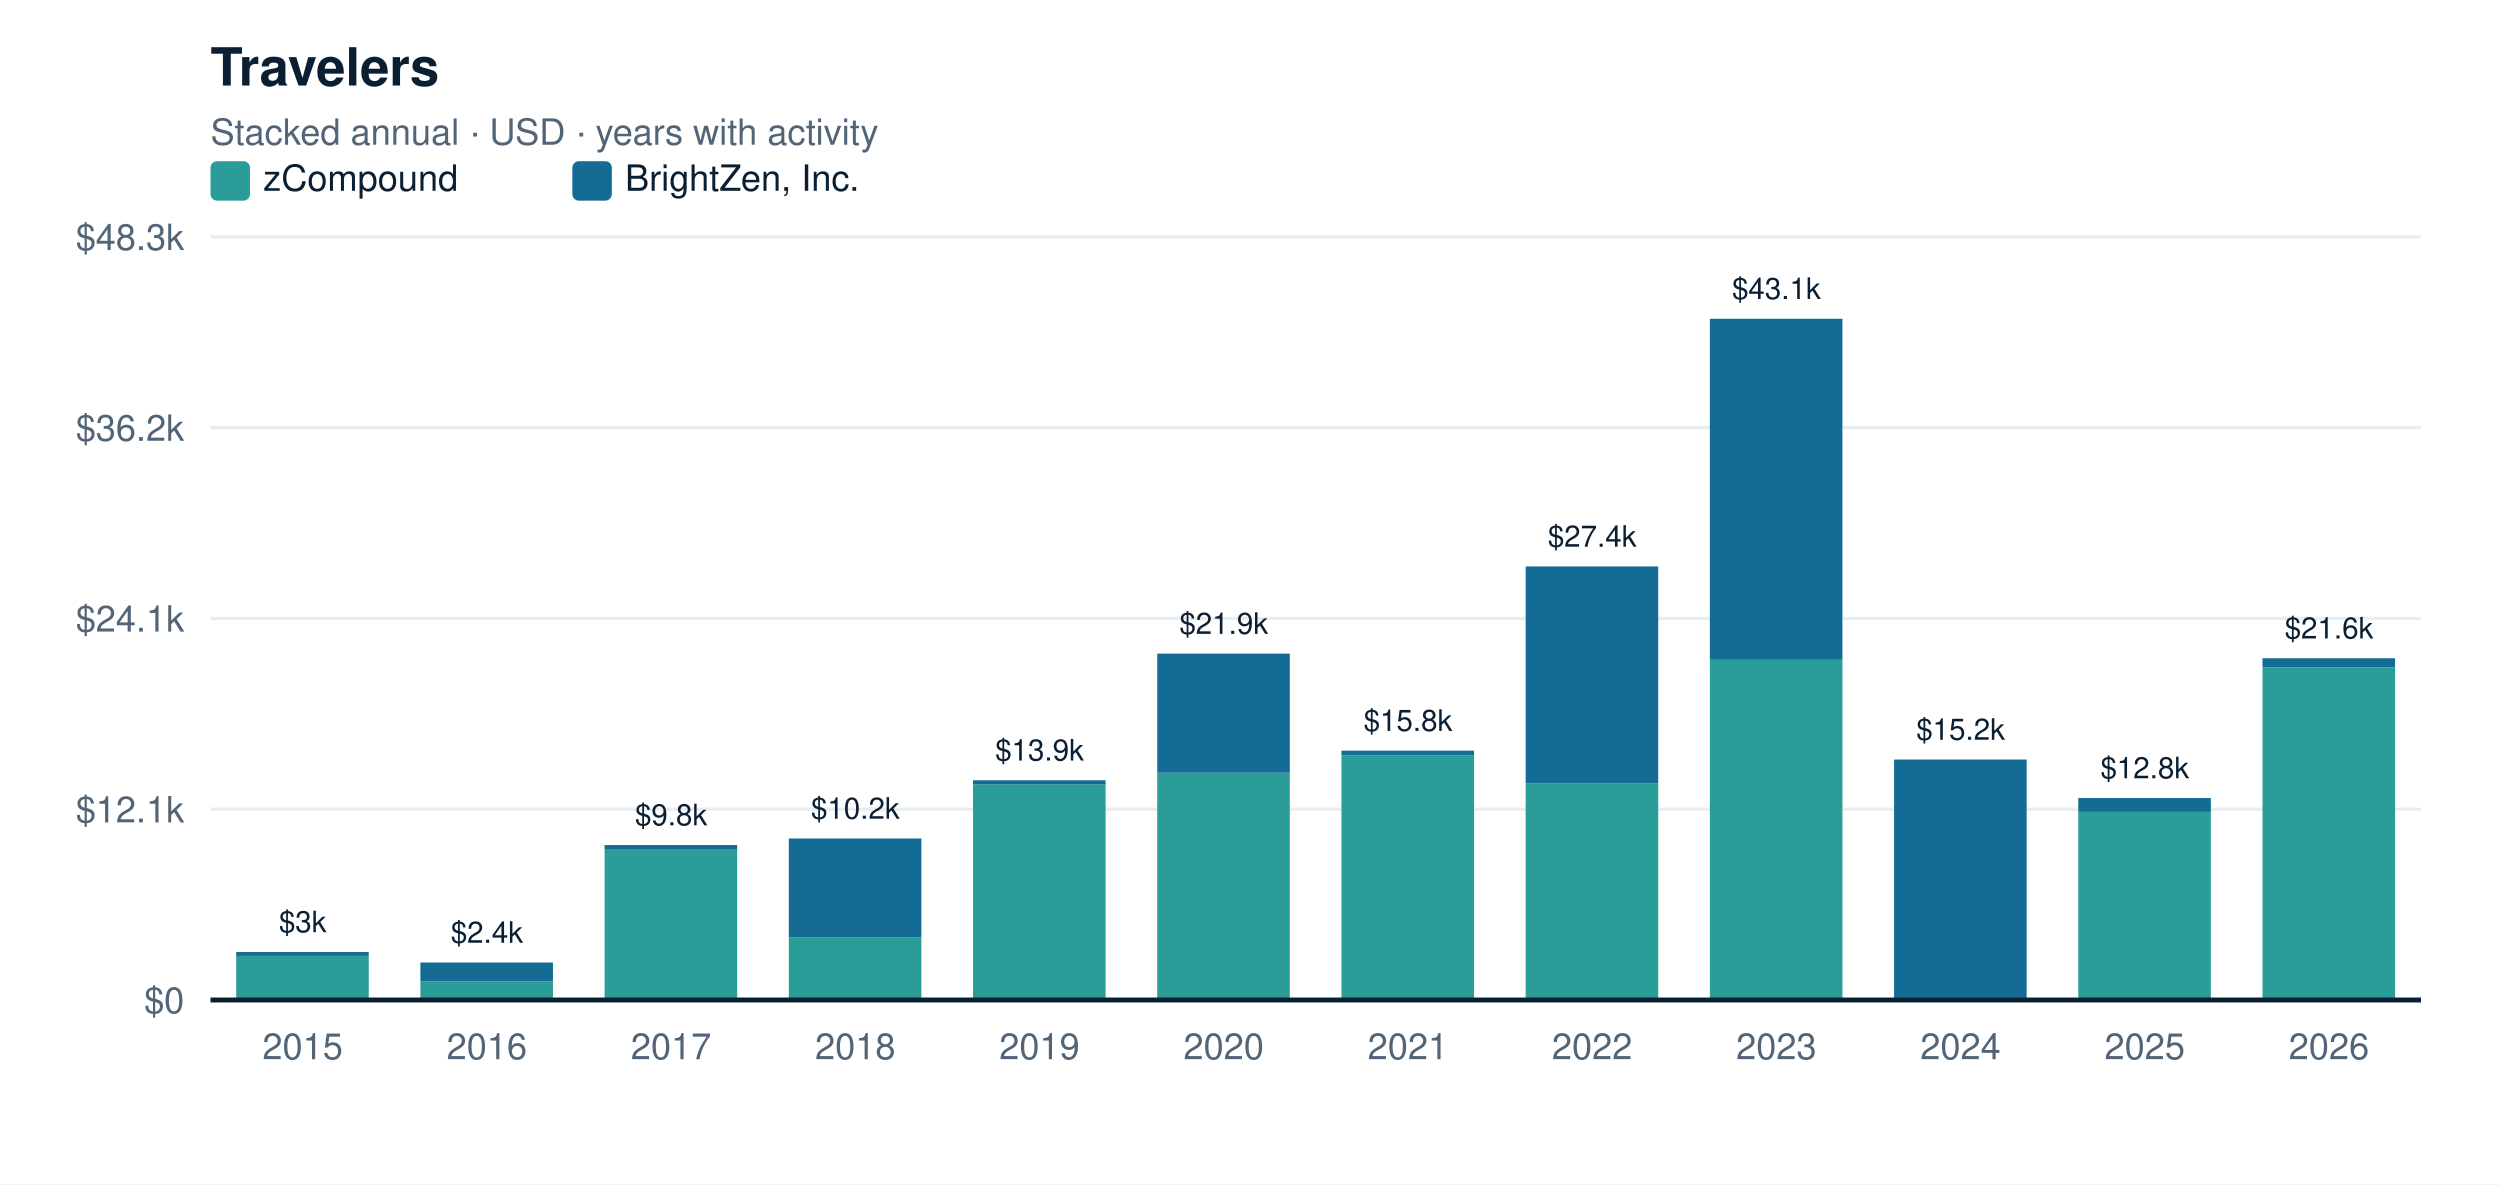
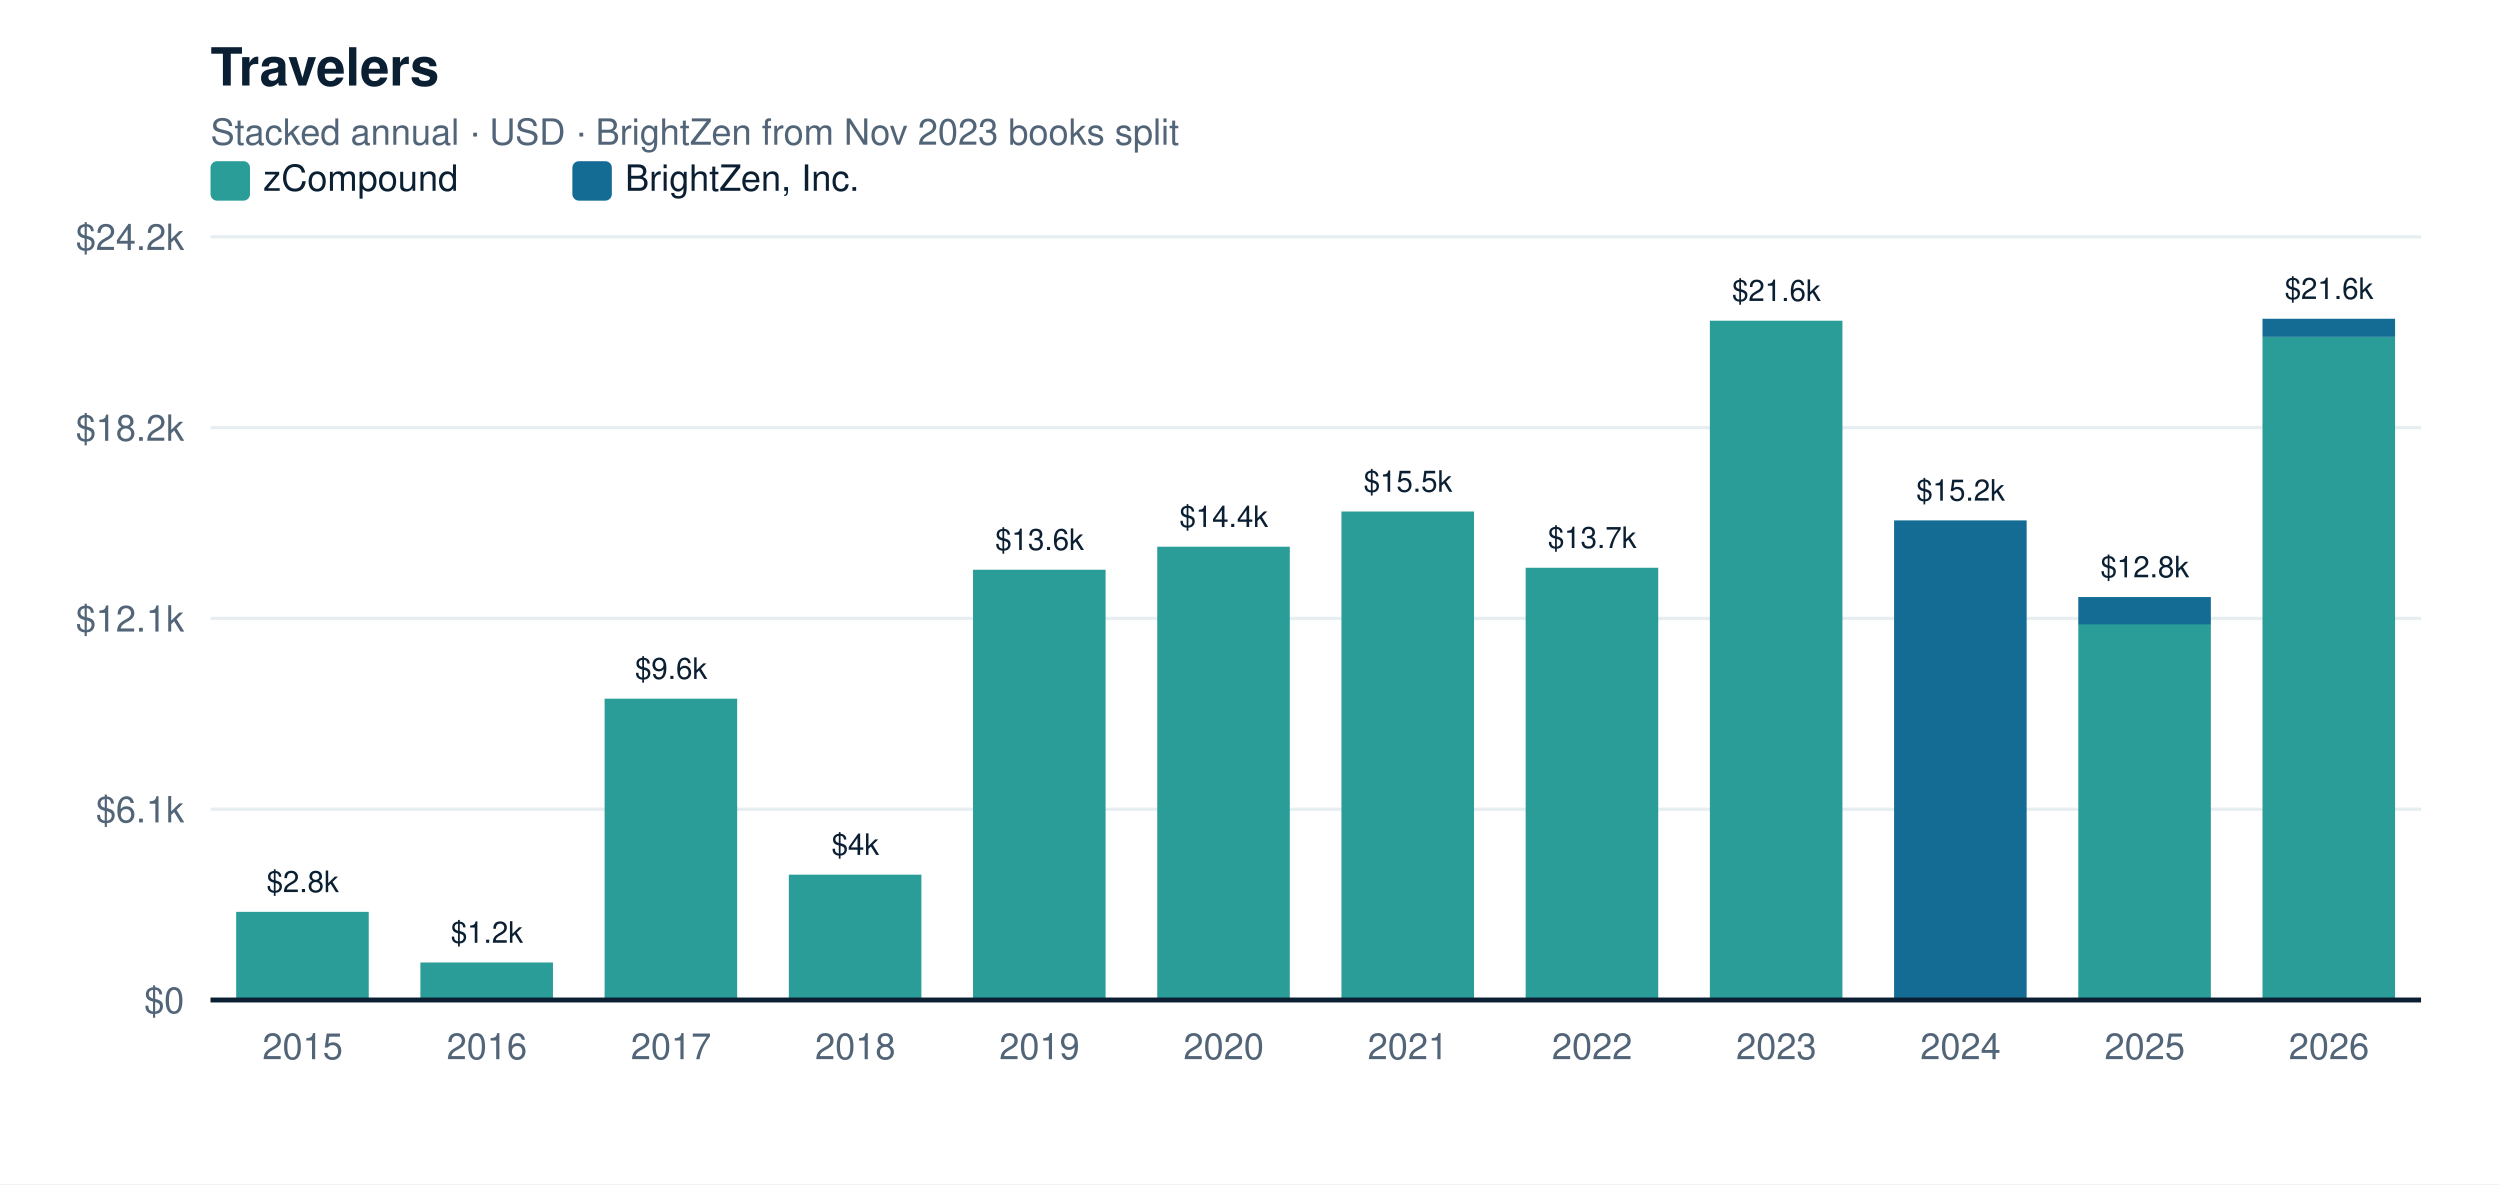
<svg xmlns="http://www.w3.org/2000/svg" width="760" height="360" viewBox="0 0 760 360" role="img" aria-label="Travelers stacked annual expenses zCompound vs BrightZen">
  <rect width="760" height="360" fill="#ffffff" />
  <text x="64" y="26" font-family="DM Sans, Helvetica, Arial, sans-serif" font-size="16" font-weight="700" fill="#0b1f33">Travelers</text>
-   <text x="64" y="44" font-family="DM Sans, Helvetica, Arial, sans-serif" font-size="11" fill="#526578">Stacked annual · USD · years with activity</text>
+   <text x="64" y="44" font-family="DM Sans, Helvetica, Arial, sans-serif" font-size="11" fill="#526578">Stacked annual · USD · BrightZen from Nov 2023 books split</text>
  <rect x="64" y="49" width="12" height="12" rx="2" fill="#2a9d98" />
  <text x="80" y="58" font-family="DM Sans, Helvetica, Arial, sans-serif" font-size="11" fill="#0b1f33">zCompound</text>
  <rect x="174" y="49" width="12" height="12" rx="2" fill="#146c94" />
  <text x="190" y="58" font-family="DM Sans, Helvetica, Arial, sans-serif" font-size="11" fill="#0b1f33">BrightZen, Inc.</text>
  <line x1="64" y1="304.0" x2="736" y2="304.0" stroke="#e6eef1" stroke-width="1" />
  <text x="56" y="308.0" text-anchor="end" font-family="DM Sans, Helvetica, Arial, sans-serif" font-size="11" fill="#526578">$0</text>
  <line x1="64" y1="246.0" x2="736" y2="246.0" stroke="#e6eef1" stroke-width="1" />
-   <text x="56" y="250.0" text-anchor="end" font-family="DM Sans, Helvetica, Arial, sans-serif" font-size="11" fill="#526578">$12.1k</text>
+   <text x="56" y="250.0" text-anchor="end" font-family="DM Sans, Helvetica, Arial, sans-serif" font-size="11" fill="#526578">$6.1k</text>
  <line x1="64" y1="188.0" x2="736" y2="188.0" stroke="#e6eef1" stroke-width="1" />
-   <text x="56" y="192.0" text-anchor="end" font-family="DM Sans, Helvetica, Arial, sans-serif" font-size="11" fill="#526578">$24.1k</text>
+   <text x="56" y="192.0" text-anchor="end" font-family="DM Sans, Helvetica, Arial, sans-serif" font-size="11" fill="#526578">$12.1k</text>
  <line x1="64" y1="130.0" x2="736" y2="130.0" stroke="#e6eef1" stroke-width="1" />
-   <text x="56" y="134.0" text-anchor="end" font-family="DM Sans, Helvetica, Arial, sans-serif" font-size="11" fill="#526578">$36.2k</text>
+   <text x="56" y="134.0" text-anchor="end" font-family="DM Sans, Helvetica, Arial, sans-serif" font-size="11" fill="#526578">$18.2k</text>
  <line x1="64" y1="72.0" x2="736" y2="72.0" stroke="#e6eef1" stroke-width="1" />
-   <text x="56" y="76.0" text-anchor="end" font-family="DM Sans, Helvetica, Arial, sans-serif" font-size="11" fill="#526578">$48.3k</text>
-   <rect x="71.8" y="290.6" width="40.3" height="13.4" fill="#2a9d98" rx="0" />
-   <rect x="71.8" y="289.4" width="40.3" height="1.2" fill="#146c94" rx="0" />
-   <text x="92.0" y="283.4" text-anchor="middle" font-family="DM Sans, Helvetica, Arial, sans-serif" font-size="9" fill="#0b1f33">$3k</text>
+   <text x="56" y="76.0" text-anchor="end" font-family="DM Sans, Helvetica, Arial, sans-serif" font-size="11" fill="#526578">$24.2k</text>
+   <rect x="71.8" y="277.2" width="40.3" height="26.8" fill="#2a9d98" />
+   <text x="92.0" y="271.2" text-anchor="middle" font-family="DM Sans, Helvetica, Arial, sans-serif" font-size="9" fill="#0b1f33">$2.8k</text>
  <text x="92.0" y="322" text-anchor="middle" font-family="DM Sans, Helvetica, Arial, sans-serif" font-size="11" fill="#526578">2015</text>
-   <rect x="127.8" y="298.3" width="40.3" height="5.7" fill="#2a9d98" rx="0" />
-   <rect x="127.8" y="292.6" width="40.3" height="5.7" fill="#146c94" rx="0" />
-   <text x="148.0" y="286.6" text-anchor="middle" font-family="DM Sans, Helvetica, Arial, sans-serif" font-size="9" fill="#0b1f33">$2.4k</text>
+   <rect x="127.8" y="292.6" width="40.3" height="11.4" fill="#2a9d98" />
+   <text x="148.0" y="286.6" text-anchor="middle" font-family="DM Sans, Helvetica, Arial, sans-serif" font-size="9" fill="#0b1f33">$1.2k</text>
  <text x="148.0" y="322" text-anchor="middle" font-family="DM Sans, Helvetica, Arial, sans-serif" font-size="11" fill="#526578">2016</text>
-   <rect x="183.8" y="258.1" width="40.3" height="45.9" fill="#2a9d98" rx="0" />
-   <rect x="183.8" y="256.9" width="40.3" height="1.2" fill="#146c94" rx="0" />
-   <text x="204.0" y="250.9" text-anchor="middle" font-family="DM Sans, Helvetica, Arial, sans-serif" font-size="9" fill="#0b1f33">$9.8k</text>
+   <rect x="183.8" y="212.4" width="40.3" height="91.6" fill="#2a9d98" />
+   <text x="204.0" y="206.4" text-anchor="middle" font-family="DM Sans, Helvetica, Arial, sans-serif" font-size="9" fill="#0b1f33">$9.6k</text>
  <text x="204.0" y="322" text-anchor="middle" font-family="DM Sans, Helvetica, Arial, sans-serif" font-size="11" fill="#526578">2017</text>
-   <rect x="239.8" y="284.9" width="40.3" height="19.1" fill="#2a9d98" rx="0" />
-   <rect x="239.8" y="254.9" width="40.3" height="30.0" fill="#146c94" rx="0" />
-   <text x="260.0" y="248.9" text-anchor="middle" font-family="DM Sans, Helvetica, Arial, sans-serif" font-size="9" fill="#0b1f33">$10.2k</text>
+   <rect x="239.8" y="265.9" width="40.3" height="38.1" fill="#2a9d98" />
+   <text x="260.0" y="259.9" text-anchor="middle" font-family="DM Sans, Helvetica, Arial, sans-serif" font-size="9" fill="#0b1f33">$4k</text>
  <text x="260.0" y="322" text-anchor="middle" font-family="DM Sans, Helvetica, Arial, sans-serif" font-size="11" fill="#526578">2018</text>
-   <rect x="295.8" y="238.4" width="40.3" height="65.6" fill="#2a9d98" rx="0" />
-   <rect x="295.8" y="237.2" width="40.3" height="1.2" fill="#146c94" rx="0" />
-   <text x="316.0" y="231.2" text-anchor="middle" font-family="DM Sans, Helvetica, Arial, sans-serif" font-size="9" fill="#0b1f33">$13.9k</text>
+   <rect x="295.8" y="173.2" width="40.3" height="130.8" fill="#2a9d98" />
+   <text x="316.0" y="167.2" text-anchor="middle" font-family="DM Sans, Helvetica, Arial, sans-serif" font-size="9" fill="#0b1f33">$13.6k</text>
  <text x="316.0" y="322" text-anchor="middle" font-family="DM Sans, Helvetica, Arial, sans-serif" font-size="11" fill="#526578">2019</text>
-   <rect x="351.8" y="234.9" width="40.3" height="69.1" fill="#2a9d98" rx="0" />
-   <rect x="351.8" y="198.7" width="40.3" height="36.2" fill="#146c94" rx="0" />
-   <text x="372.0" y="192.7" text-anchor="middle" font-family="DM Sans, Helvetica, Arial, sans-serif" font-size="9" fill="#0b1f33">$21.9k</text>
+   <rect x="351.8" y="166.2" width="40.3" height="137.8" fill="#2a9d98" />
+   <text x="372.0" y="160.2" text-anchor="middle" font-family="DM Sans, Helvetica, Arial, sans-serif" font-size="9" fill="#0b1f33">$14.4k</text>
  <text x="372.0" y="322" text-anchor="middle" font-family="DM Sans, Helvetica, Arial, sans-serif" font-size="11" fill="#526578">2020</text>
-   <rect x="407.8" y="229.6" width="40.3" height="74.4" fill="#2a9d98" rx="0" />
-   <rect x="407.8" y="228.2" width="40.3" height="1.4" fill="#146c94" rx="0" />
-   <text x="428.0" y="222.2" text-anchor="middle" font-family="DM Sans, Helvetica, Arial, sans-serif" font-size="9" fill="#0b1f33">$15.8k</text>
+   <rect x="407.8" y="155.5" width="40.3" height="148.5" fill="#2a9d98" />
+   <text x="428.0" y="149.5" text-anchor="middle" font-family="DM Sans, Helvetica, Arial, sans-serif" font-size="9" fill="#0b1f33">$15.5k</text>
  <text x="428.0" y="322" text-anchor="middle" font-family="DM Sans, Helvetica, Arial, sans-serif" font-size="11" fill="#526578">2021</text>
-   <rect x="463.8" y="238.1" width="40.3" height="65.9" fill="#2a9d98" rx="0" />
-   <rect x="463.8" y="172.2" width="40.3" height="65.9" fill="#146c94" rx="0" />
-   <text x="484.0" y="166.2" text-anchor="middle" font-family="DM Sans, Helvetica, Arial, sans-serif" font-size="9" fill="#0b1f33">$27.4k</text>
+   <rect x="463.8" y="172.6" width="40.3" height="131.4" fill="#2a9d98" />
+   <text x="484.0" y="166.6" text-anchor="middle" font-family="DM Sans, Helvetica, Arial, sans-serif" font-size="9" fill="#0b1f33">$13.7k</text>
  <text x="484.0" y="322" text-anchor="middle" font-family="DM Sans, Helvetica, Arial, sans-serif" font-size="11" fill="#526578">2022</text>
-   <rect x="519.8" y="200.4" width="40.3" height="103.6" fill="#2a9d98" rx="0" />
-   <rect x="519.8" y="96.9" width="40.3" height="103.6" fill="#146c94" rx="0" />
-   <text x="540.0" y="90.9" text-anchor="middle" font-family="DM Sans, Helvetica, Arial, sans-serif" font-size="9" fill="#0b1f33">$43.1k</text>
+   <rect x="519.8" y="97.5" width="40.3" height="206.5" fill="#2a9d98" />
+   <text x="540.0" y="91.5" text-anchor="middle" font-family="DM Sans, Helvetica, Arial, sans-serif" font-size="9" fill="#0b1f33">$21.6k</text>
  <text x="540.0" y="322" text-anchor="middle" font-family="DM Sans, Helvetica, Arial, sans-serif" font-size="11" fill="#526578">2023</text>
-   <rect x="575.8" y="230.9" width="40.3" height="73.1" fill="#146c94" rx="0" />
-   <text x="596.0" y="224.9" text-anchor="middle" font-family="DM Sans, Helvetica, Arial, sans-serif" font-size="9" fill="#0b1f33">$15.2k</text>
+   <rect x="575.8" y="158.2" width="40.3" height="145.8" fill="#146c94" />
+   <text x="596.0" y="152.2" text-anchor="middle" font-family="DM Sans, Helvetica, Arial, sans-serif" font-size="9" fill="#0b1f33">$15.2k</text>
  <text x="596.0" y="322" text-anchor="middle" font-family="DM Sans, Helvetica, Arial, sans-serif" font-size="11" fill="#526578">2024</text>
-   <rect x="631.8" y="246.7" width="40.3" height="57.3" fill="#2a9d98" rx="0" />
-   <rect x="631.8" y="242.6" width="40.3" height="4.2" fill="#146c94" rx="0" />
-   <text x="652.0" y="236.6" text-anchor="middle" font-family="DM Sans, Helvetica, Arial, sans-serif" font-size="9" fill="#0b1f33">$12.8k</text>
+   <rect x="631.8" y="189.7" width="40.3" height="114.3" fill="#2a9d98" />
+   <rect x="631.8" y="181.5" width="40.3" height="8.3" fill="#146c94" />
+   <text x="652.0" y="175.5" text-anchor="middle" font-family="DM Sans, Helvetica, Arial, sans-serif" font-size="9" fill="#0b1f33">$12.8k</text>
  <text x="652.0" y="322" text-anchor="middle" font-family="DM Sans, Helvetica, Arial, sans-serif" font-size="11" fill="#526578">2025</text>
-   <rect x="687.8" y="202.9" width="40.3" height="101.1" fill="#2a9d98" rx="0" />
-   <rect x="687.8" y="200.1" width="40.3" height="2.8" fill="#146c94" rx="0" />
-   <text x="708.0" y="194.1" text-anchor="middle" font-family="DM Sans, Helvetica, Arial, sans-serif" font-size="9" fill="#0b1f33">$21.6k</text>
+   <rect x="687.8" y="102.4" width="40.3" height="201.6" fill="#2a9d98" />
+   <rect x="687.8" y="96.9" width="40.3" height="5.5" fill="#146c94" />
+   <text x="708.0" y="90.9" text-anchor="middle" font-family="DM Sans, Helvetica, Arial, sans-serif" font-size="9" fill="#0b1f33">$21.6k</text>
  <text x="708.0" y="322" text-anchor="middle" font-family="DM Sans, Helvetica, Arial, sans-serif" font-size="11" fill="#526578">2026</text>
  <line x1="64" y1="304" x2="736" y2="304" stroke="#0b1f33" stroke-width="1.5" />
</svg>
